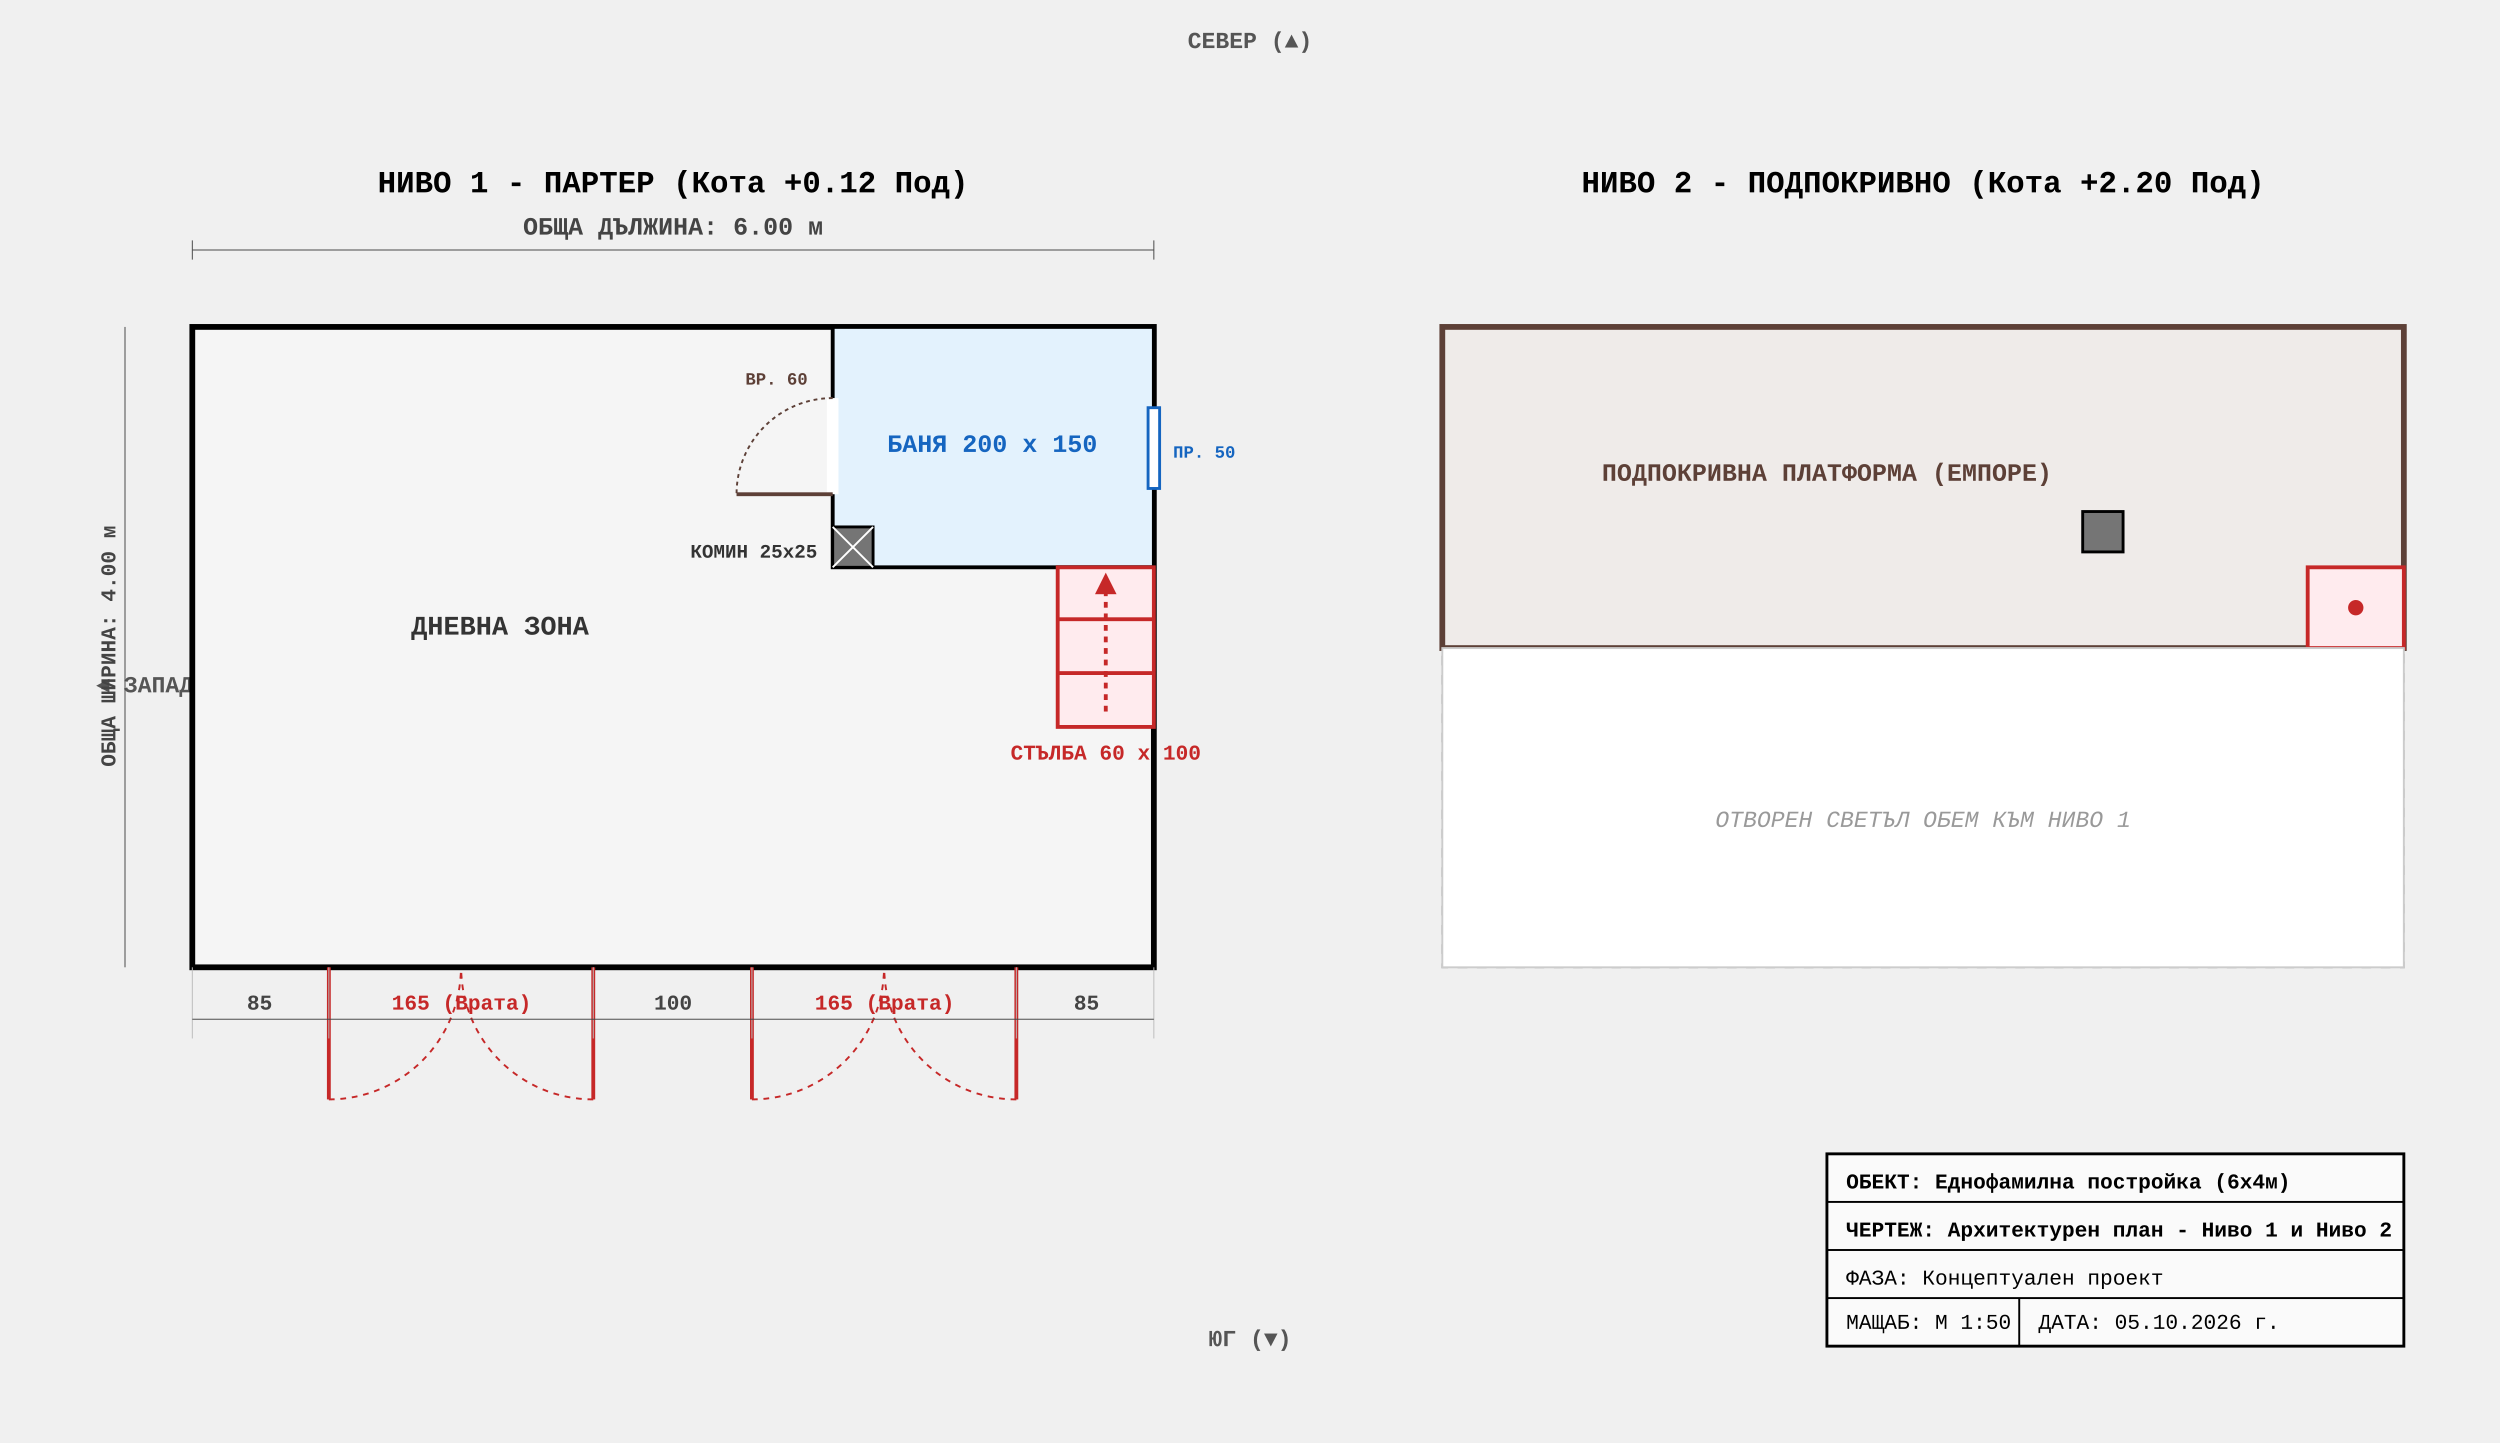
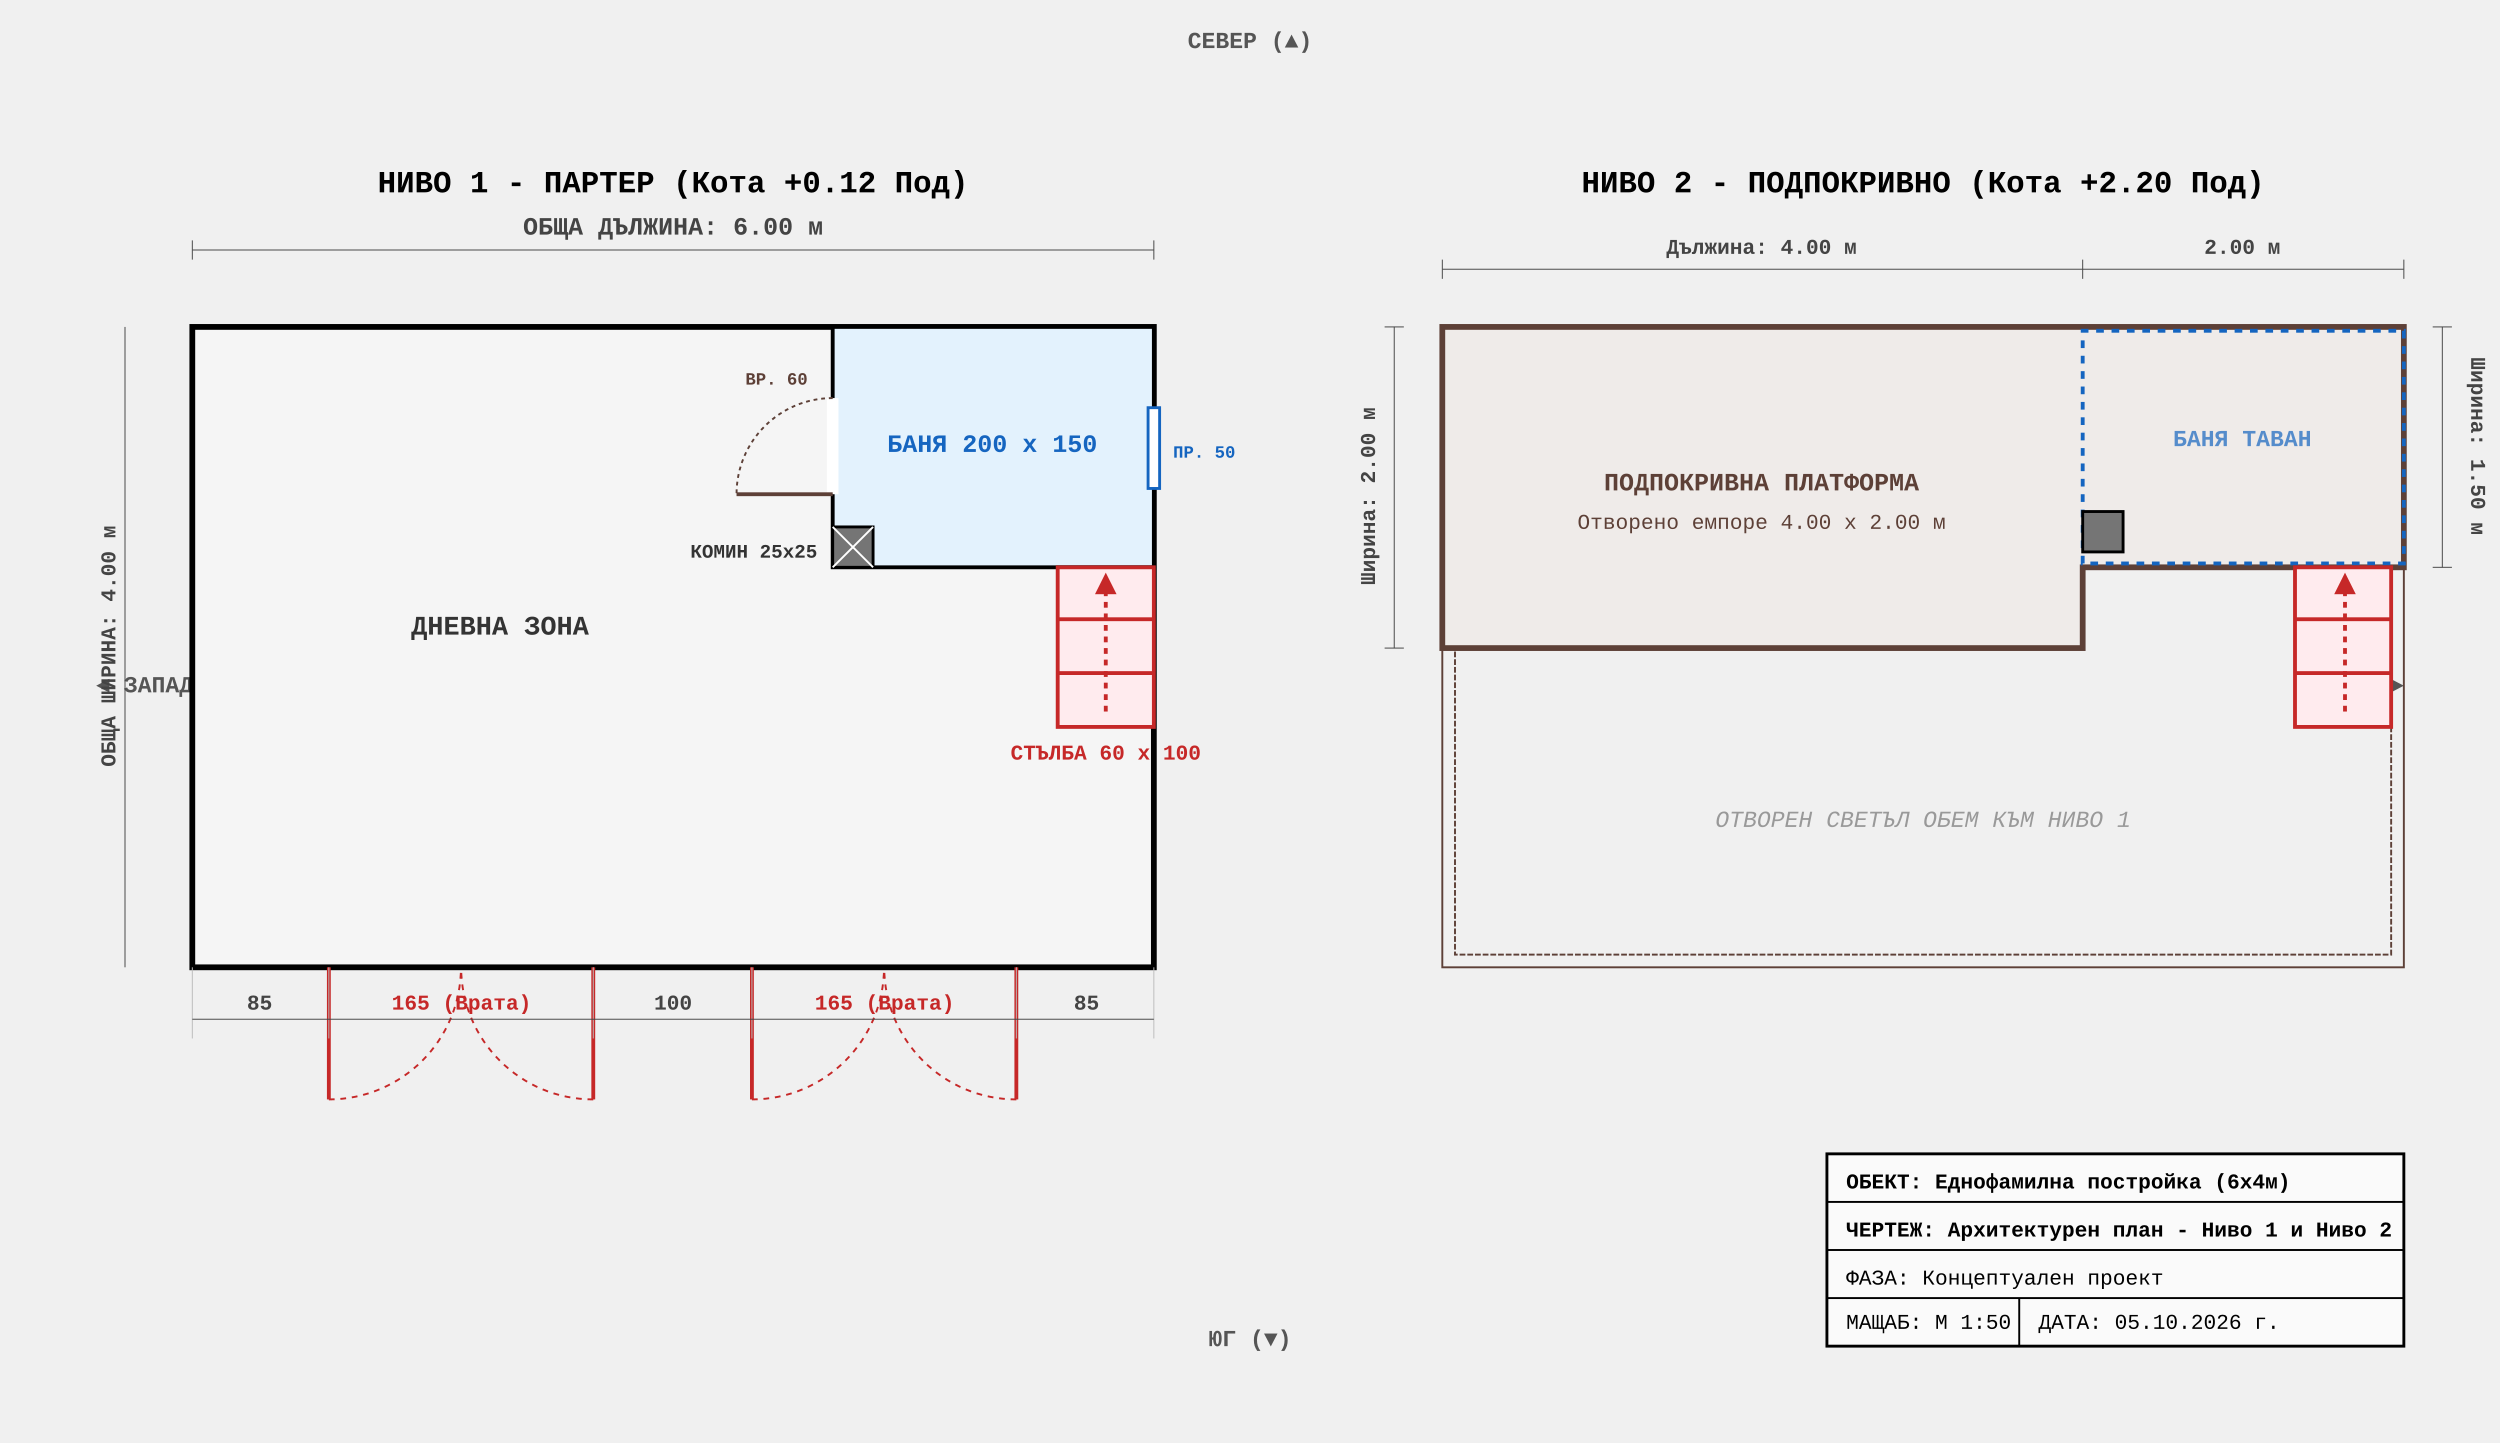
<svg xmlns="http://www.w3.org/2000/svg" viewBox="0 0 1300 750" width="100%" height="100%" style="background-color: #ffffff; font-family: 'Courier New', Courier, monospace;">
  <g transform="translate(650, 40)" font-size="12" font-weight="bold" fill="#555" text-anchor="middle">
    <text x="0" y="-15">СЕВЕР (▲)</text>
    <text x="0" y="660">ЮГ (▼)</text>
    <text x="-600" y="320" text-anchor="start">◄ ЗАПАД</text>
    <text x="600" y="320" text-anchor="end">ИЗТОК ►</text>
  </g>
  <g transform="translate(50, 120)">
    <g font-size="11" fill="#444" stroke="#444" stroke-width="0.5">
      <line x1="50" y1="10" x2="550" y2="10" />
      <line x1="50" y1="5" x2="50" y2="15" />
      <line x1="550" y1="5" x2="550" y2="15" />
      <text x="300" y="2" stroke="none" text-anchor="middle" font-weight="bold" font-size="13">ОБЩА ДЪЛЖИНА: 6.00 м</text>
    </g>
    <text x="300" y="-20" font-size="16" font-weight="bold" text-anchor="middle" fill="#000">НИВО 1 - ПАРТЕР (Кота +0.12 Под)</text>
    <rect x="50" y="50" width="500" height="333" fill="#f5f5f5" stroke="#000" stroke-width="3" />
    <rect x="383" y="50" width="167" height="125" fill="#e3f2fd" stroke="#000" stroke-width="2" />
    <text x="466" y="115" font-size="13" font-weight="bold" text-anchor="middle" fill="#1565c0">БАНЯ 200 х 150</text>
    <rect x="547" y="92" width="6" height="42" fill="#ffffff" stroke="#1565c0" stroke-width="1.5" />
    <text x="560" y="118" font-size="9" fill="#1565c0" font-weight="bold">ПР. 50</text>
    <rect x="380" y="87" width="6" height="50" fill="#ffffff" stroke="#1565c0" stroke-width="0" />
    <line x1="383" y1="137" x2="333" y2="137" stroke="#5d4037" stroke-width="2" />
    <path d="M 383,87 A 50,50 0 0,0 333,137" fill="none" stroke="#5d4037" stroke-dasharray="2,2" />
    <text x="370" y="80" font-size="9" fill="#5d4037" font-weight="bold" text-anchor="end">ВР. 60</text>
    <rect x="383" y="154" width="21" height="21" fill="#757575" stroke="#000" stroke-width="1.5" />
    <line x1="383" y1="154" x2="404" y2="175" stroke="#fff" />
    <line x1="404" y1="154" x2="383" y2="175" stroke="#fff" />
    <text x="375" y="170" font-size="10" fill="#333" font-weight="bold" text-anchor="end">КОМИН 25х25</text>
    <g fill="#ffebee" stroke="#c62828" stroke-width="2">
      <rect x="500" y="175" width="50" height="83" />
      <line x1="500" y1="202" x2="550" y2="202" />
      <line x1="500" y1="230" x2="550" y2="230" />
      <line x1="525" y1="250" x2="525" y2="185" stroke-dasharray="3,3" />
      <polygon points="525,180 521,188 529,188" fill="#c62828" />
    </g>
    <text x="525" y="275" font-size="11" fill="#c62828" font-weight="bold" text-anchor="middle">СТЪЛБА 60 х 100</text>
    <text x="210" y="210" font-size="14" font-weight="bold" fill="#333" text-anchor="middle">ДНЕВНА ЗОНА</text>
    <line x1="121" y1="383" x2="121" y2="451.7" stroke="#c62828" stroke-width="2" />
    <line x1="258.5" y1="383" x2="258.5" y2="451.7" stroke="#c62828" stroke-width="2" />
    <path d="M 121,451.7 A 68.7,68.7 0 0,0 189.7,383" fill="none" stroke="#c62828" stroke-dasharray="3,3" />
    <path d="M 258.5,451.7 A 68.7,68.7 0 0,1 189.8,383" fill="none" stroke="#c62828" stroke-dasharray="3,3" />
    <line x1="341" y1="383" x2="341" y2="451.7" stroke="#c62828" stroke-width="2" />
    <line x1="478.5" y1="383" x2="478.5" y2="451.7" stroke="#c62828" stroke-width="2" />
    <path d="M 341,451.7 A 68.7,68.7 0 0,0 409.7,383" fill="none" stroke="#c62828" stroke-dasharray="3,3" />
    <path d="M 478.5,451.7 A 68.7,68.7 0 0,1 409.8,383" fill="none" stroke="#c62828" stroke-dasharray="3,3" />
    <g font-size="11" fill="#444" stroke="#444" stroke-width="0.5">
      <line x1="50" y1="383" x2="50" y2="420" stroke="#bbb" />
      <line x1="121" y1="383" x2="121" y2="420" stroke="#bbb" />
      <line x1="258.5" y1="383" x2="258.5" y2="420" stroke="#bbb" />
      <line x1="341" y1="383" x2="341" y2="420" stroke="#bbb" />
      <line x1="478.5" y1="383" x2="478.5" y2="420" stroke="#bbb" />
      <line x1="550" y1="383" x2="550" y2="420" stroke="#bbb" />
      <line x1="50" y1="410" x2="550" y2="410" />
      <text x="85" y="405" stroke="none" text-anchor="middle" font-weight="bold">85</text>
      <text x="190" y="405" stroke="none" text-anchor="middle" fill="#c62828" font-weight="bold">165 (Врата)</text>
      <text x="300" y="405" stroke="none" text-anchor="middle" font-weight="bold">100</text>
      <text x="410" y="405" stroke="none" text-anchor="middle" fill="#c62828" font-weight="bold">165 (Врата)</text>
      <text x="515" y="405" stroke="none" text-anchor="middle" font-weight="bold">85</text>
    </g>
    <g font-size="11" fill="#444" stroke="#444" stroke-width="0.5">
      <line x1="15" y1="50" x2="15" y2="383" />
      <text x="10" y="216" stroke="none" text-anchor="middle" font-weight="bold" transform="rotate(-90 10 216)">ОБЩА ШИРИНА: 4.00 м</text>
    </g>
  </g>
  <g transform="translate(700, 120)">
+     <g font-size="11" fill="#444" stroke="#444" stroke-width="0.5">
+       <line x1="50" y1="20" x2="383" y2="20" />
+       <line x1="50" y1="15" x2="50" y2="25" />
+       <line x1="383" y1="15" x2="383" y2="25" />
+       <text x="216" y="12" stroke="none" text-anchor="middle" font-weight="bold">Дължина: 4.00 м</text>
+       <line x1="383" y1="20" x2="550" y2="20" />
+       <line x1="550" y1="15" x2="550" y2="25" />
+       <text x="466" y="12" stroke="none" text-anchor="middle" font-weight="bold">2.00 м</text>
+       <line x1="25" y1="50" x2="25" y2="217" />
+       <line x1="20" y1="50" x2="30" y2="50" />
+       <line x1="20" y1="217" x2="30" y2="217" />
+       <text x="15" y="138" stroke="none" text-anchor="middle" font-weight="bold" transform="rotate(-90 15 138)">Ширина: 2.00 м</text>
+       <line x1="570" y1="50" x2="570" y2="175" />
+       <line x1="565" y1="50" x2="575" y2="50" />
+       <line x1="565" y1="175" x2="575" y2="175" />
+       <text x="585" y="112" stroke="none" text-anchor="middle" font-weight="bold" transform="rotate(90 585 112)">Ширина: 1.50 м</text>
+     </g>
    <text x="300" y="-20" font-size="16" font-weight="bold" text-anchor="middle" fill="#000">НИВО 2 - ПОДПОКРИВНО (Кота +2.20 Под)</text>
-     <rect x="50" y="50" width="500" height="333" fill="none" stroke="#bbb" stroke-width="1" stroke-dasharray="5,5" />
-     <rect x="50" y="50" width="500" height="167" fill="#efebe9" stroke="#5d4037" stroke-width="3" />
-     <text x="250" y="130" font-size="13" font-weight="bold" fill="#5d4037" text-anchor="middle">ПОДПОКРИВНА ПЛАТФОРМА (ЕМПОРЕ)</text>
+     <rect x="50" y="50" width="500" height="333" fill="none" stroke="#5d4037" stroke-width="1" />
+     <polygon points="56.6,56.6 543.4,56.6 543.4,376.4 56.6,376.4" fill="none" stroke="#5d4037" stroke-width="1" stroke-dasharray="3,1" />
+     <polygon points="50,50 550,50 550,175 383,175 383,217 50,217" fill="#efebe9" stroke="#5d4037" stroke-width="3" />
+     <text x="216" y="135" font-size="13" font-weight="bold" fill="#5d4037" text-anchor="middle">ПОДПОКРИВНА ПЛАТФОРМА</text>
+     <text x="216" y="155" font-size="11" fill="#5d4037" text-anchor="middle">Отворено емпоре 4.00 х 2.00 м</text>
+     <path d="M 383,173 L 383,52 L 550,52 L 550,173 Z" fill="none" stroke="#1565c0" stroke-width="2" stroke-dasharray="4,4" />
+     <text x="466" y="112" font-size="12" font-weight="bold" fill="#1565c0" text-anchor="middle" fill-opacity="0.7">БАНЯ ТАВАН</text>
    <rect x="383" y="146" width="21" height="21" fill="#757575" stroke="#000" stroke-width="1.5" />
    <g fill="#ffebee" stroke="#c62828" stroke-width="2">
-       <rect x="500" y="175" width="50" height="42" />
-       <circle cx="525" cy="196" r="3" fill="#c62828" />
+       <rect x="493.4" y="175" width="50" height="83" />
+       <line x1="493.4" y1="202" x2="543.4" y2="202" />
+       <line x1="493.4" y1="230" x2="543.4" y2="230" />
+       <line x1="519.4" y1="250" x2="519.4" y2="185" stroke-dasharray="3,3" />
+       <polygon points="519.4,180 515.4,188 523.4,188" fill="#c62828" />
    </g>
-     <rect x="50" y="217" width="500" height="166" fill="#fff" stroke="#ccc" stroke-width="1" />
    <text x="300" y="310" font-size="12" fill="#999" text-anchor="middle" font-style="italic">ОТВОРЕН СВЕТЪЛ ОБЕМ КЪМ НИВО 1</text>
  </g>
  <g transform="translate(950, 600)" font-size="11" fill="#000">
    <rect x="0" y="0" width="300" height="100" fill="#fafafa" stroke="#000" stroke-width="1.5" />
    <line x1="0" y1="25" x2="300" y2="25" stroke="#000" />
    <line x1="0" y1="50" x2="300" y2="50" stroke="#000" />
    <line x1="0" y1="75" x2="300" y2="75" stroke="#000" />
    <line x1="100" y1="75" x2="100" y2="100" stroke="#000" />
    <text x="10" y="18" font-weight="bold">ОБЕКТ: Еднофамилна постройка (6х4м)</text>
    <text x="10" y="43" font-weight="bold">ЧЕРТЕЖ: Архитектурен план - Ниво 1 и Ниво 2</text>
    <text x="10" y="68">ФАЗА: Концептуален проект</text>
    <text x="10" y="91">МАЩАБ: М 1:50</text>
    <text x="110" y="91">ДАТА: 05.10.2026 г.</text>
  </g>
</svg>
